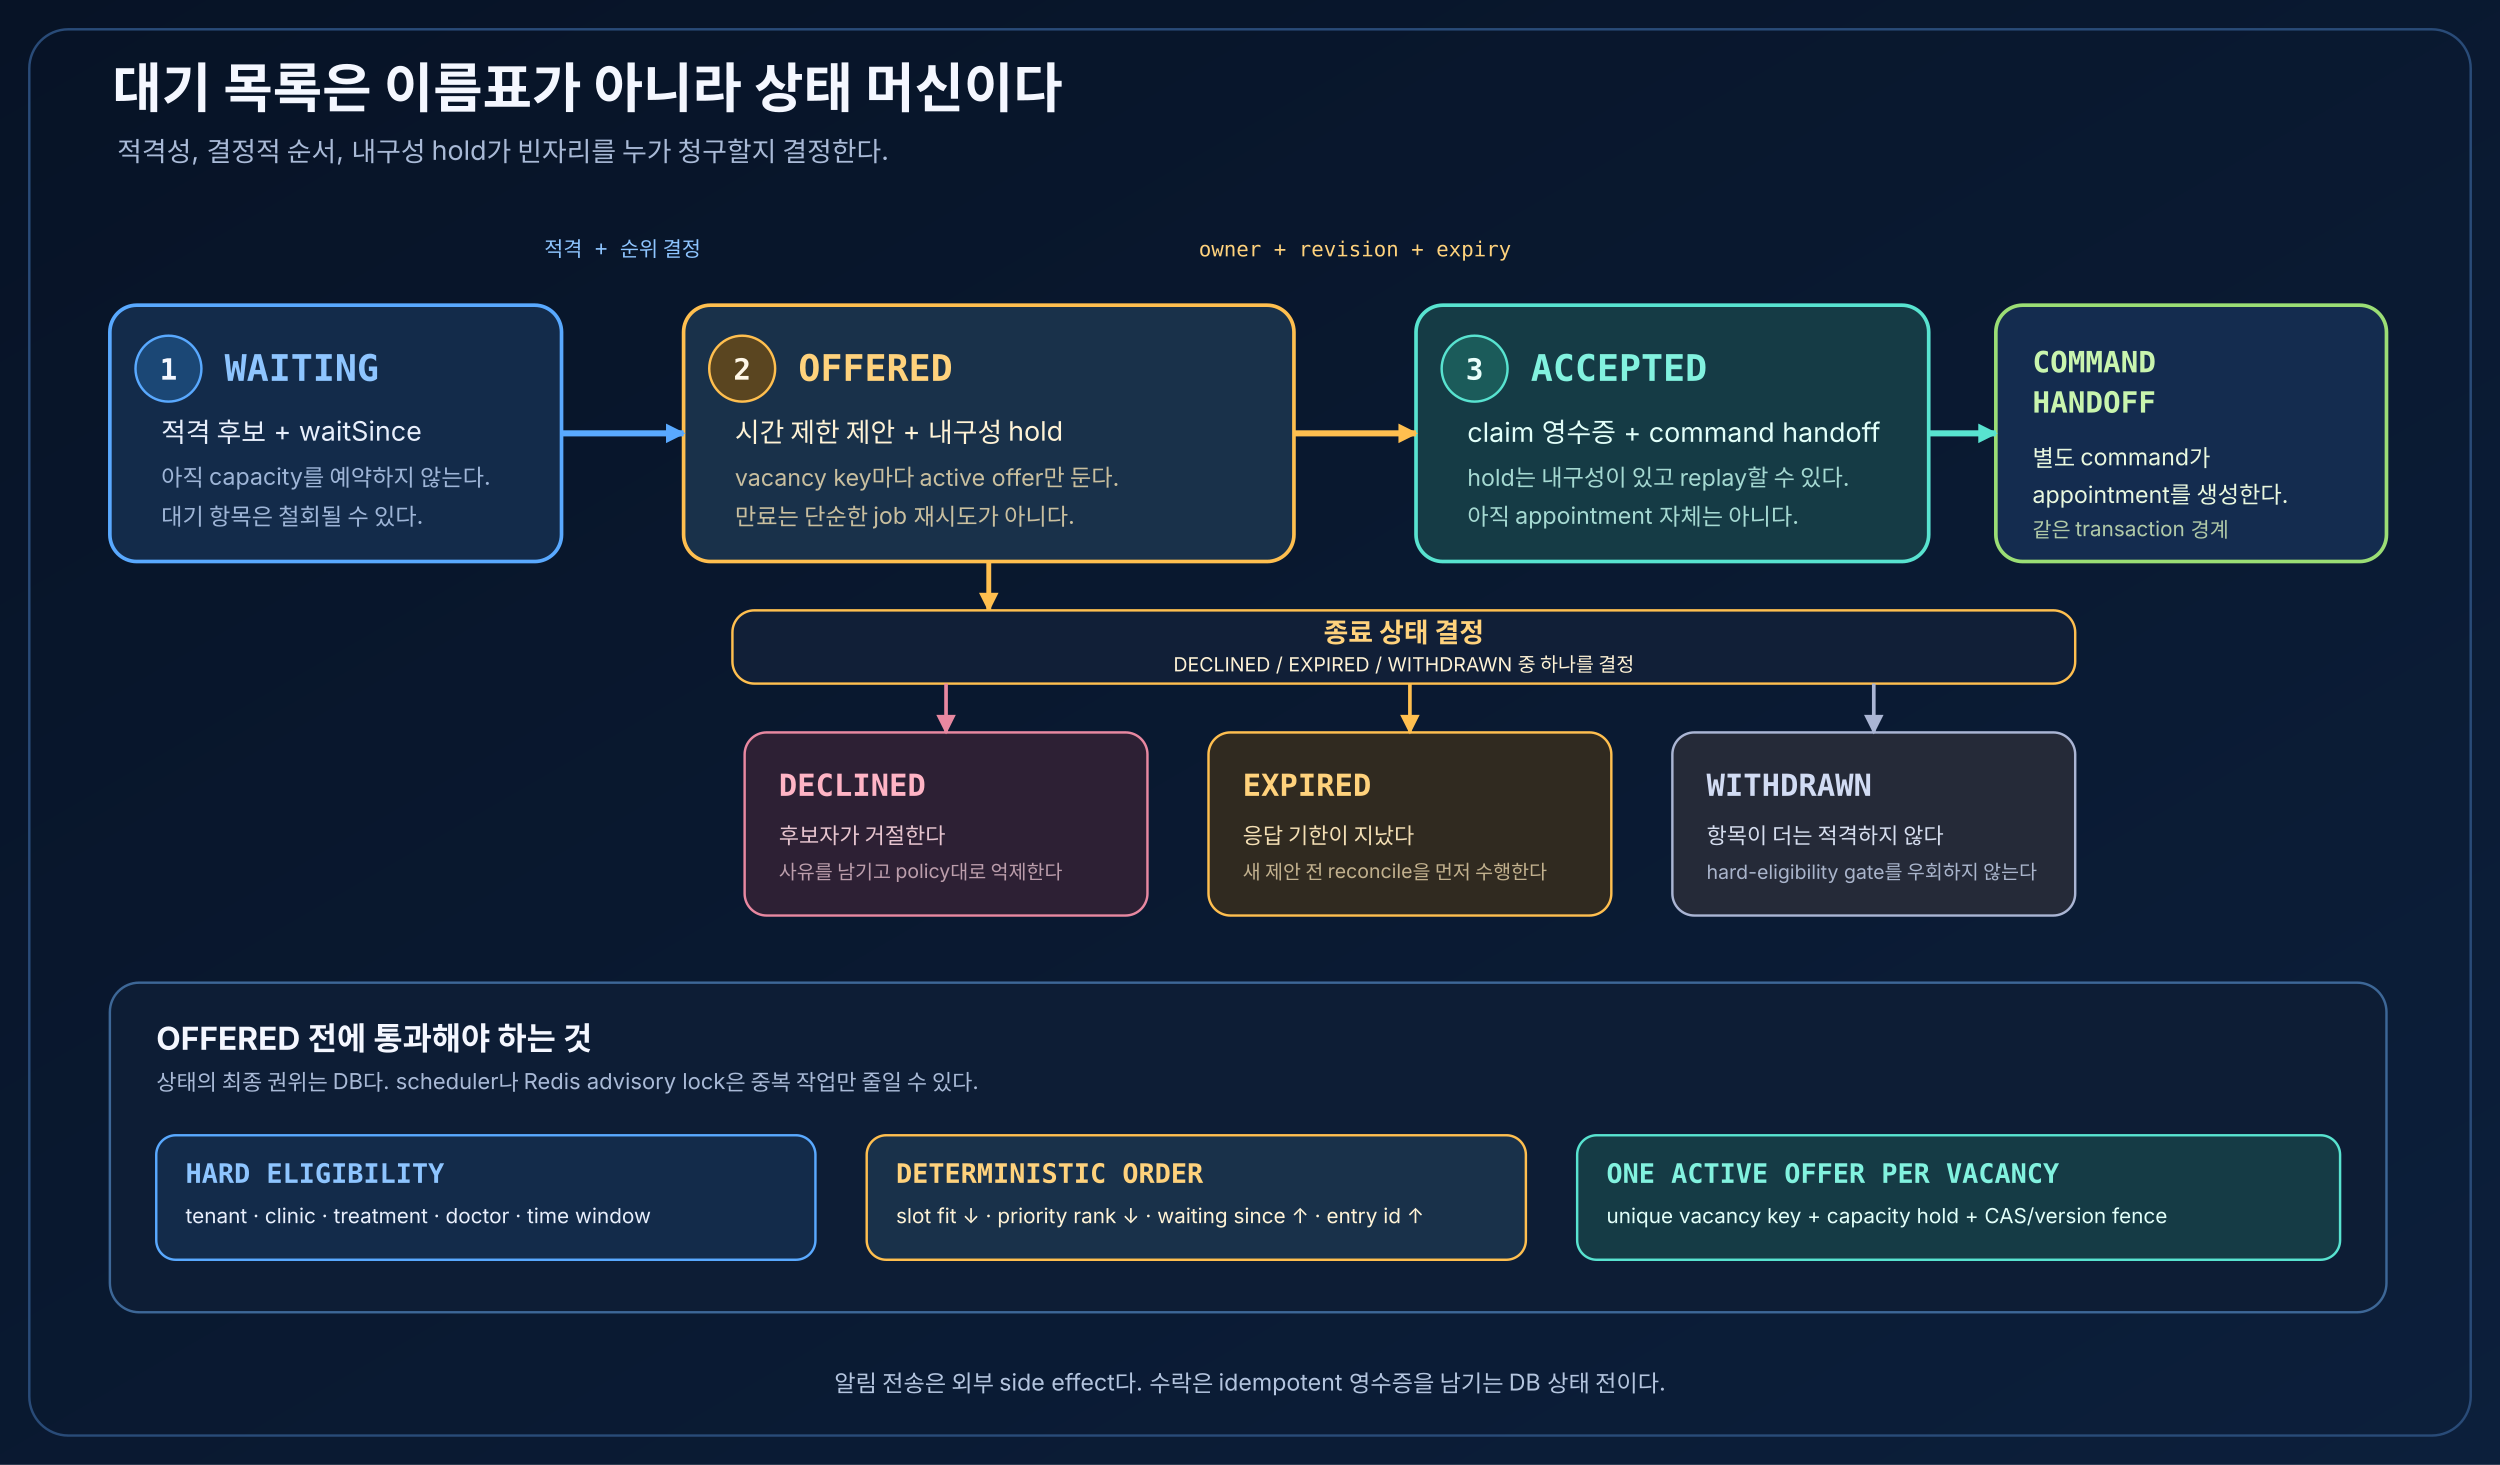
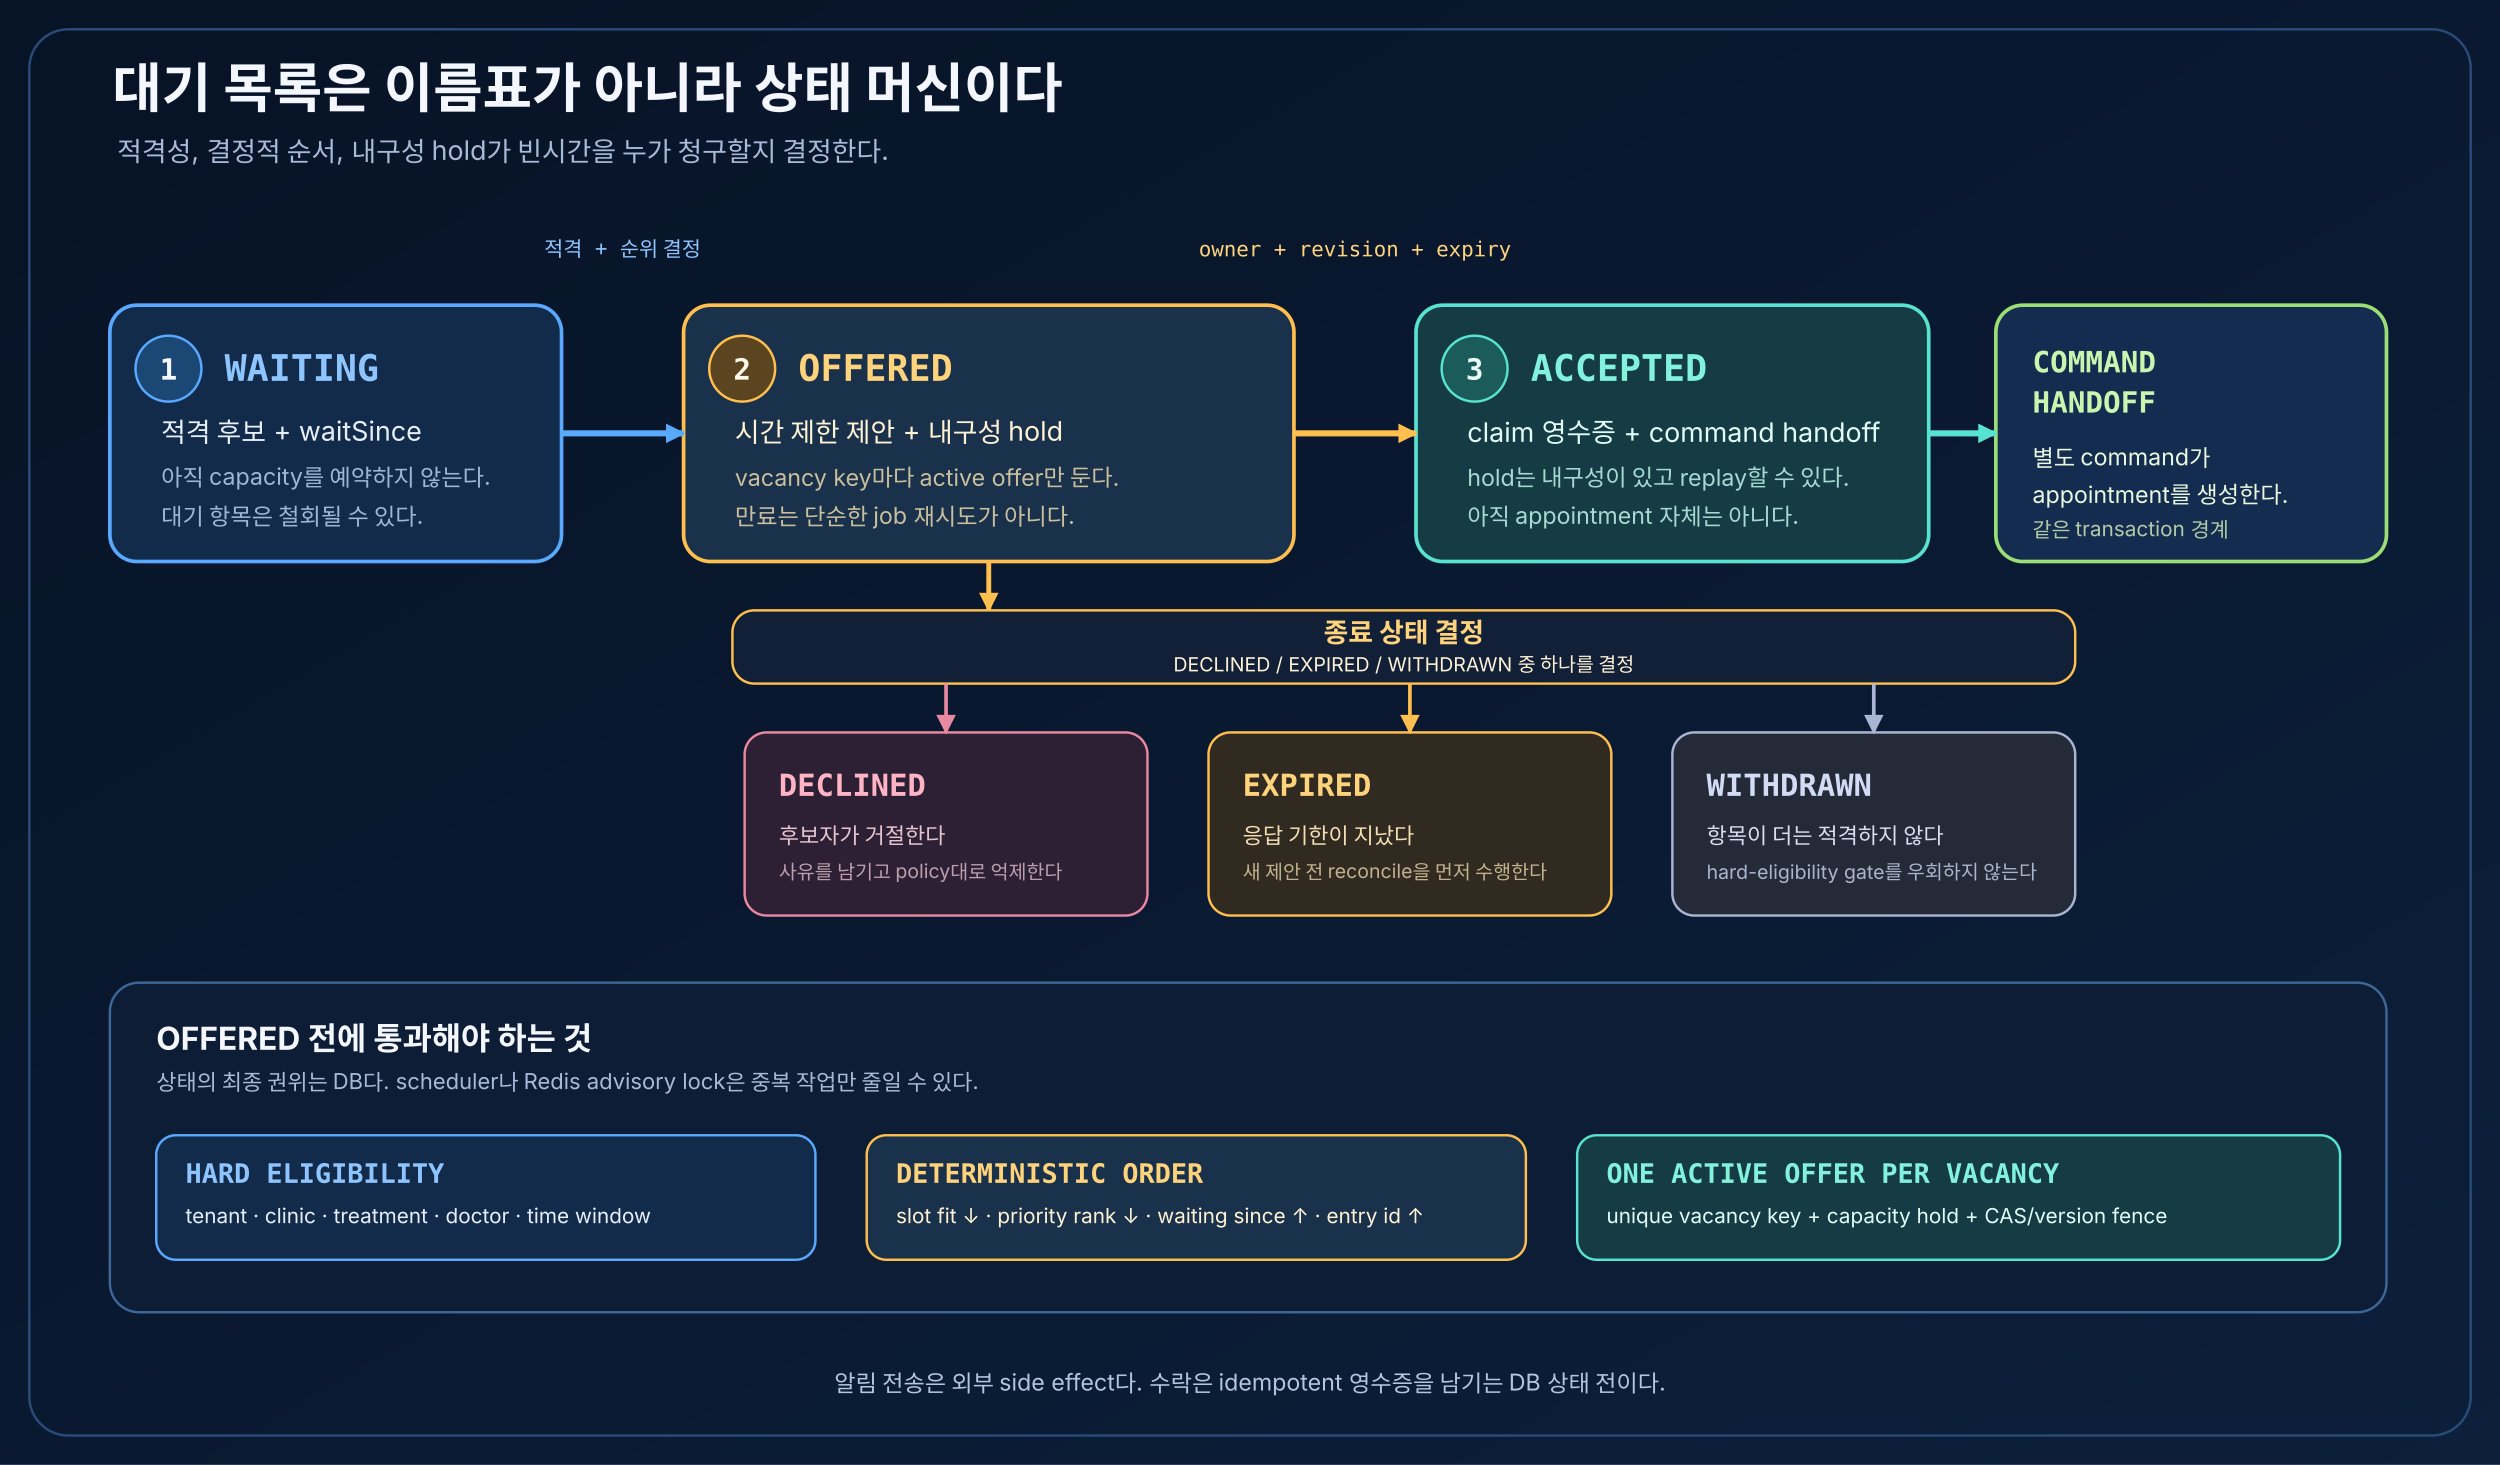
<svg xmlns="http://www.w3.org/2000/svg" width="2048" height="1200" viewBox="0 0 2048 1200" role="img" aria-labelledby="title desc">
  <defs>
    <style>
      text { font-family: "goorm Sans", "Apple SD Gothic Neo", "Noto Sans KR", sans-serif !important; }
      text.num, text.label { font-family: "goorm Sans Code", "goorm Sans", "Apple SD Gothic Neo", "Noto Sans KR", sans-serif !important; }
    </style>
    <linearGradient id="bg" x1="0" y1="0" x2="1" y2="1">
      <stop offset="0" stop-color="#071326" />
      <stop offset="1" stop-color="#0c1f3b" />
    </linearGradient>
    <marker id="arrow-blue" markerWidth="16" markerHeight="16" markerUnits="userSpaceOnUse" viewBox="0 0 10 10" refX="9" refY="5" orient="auto" data-role="sequence" data-size="16x16" data-tip-direction="positive-x">
      <path d="M 0 0 L 10 5 L 0 10 Z" fill="#59a9ff" stroke="none" stroke-dasharray="none" data-arrowhead="true" data-solid-head="true" />
    </marker>
    <marker id="arrow-teal" markerWidth="16" markerHeight="16" markerUnits="userSpaceOnUse" viewBox="0 0 10 10" refX="9" refY="5" orient="auto" data-role="sequence" data-size="16x16" data-tip-direction="positive-x">
      <path d="M 0 0 L 10 5 L 0 10 Z" fill="#58e3d0" stroke="none" stroke-dasharray="none" data-arrowhead="true" data-solid-head="true" />
    </marker>
    <marker id="arrow-amber" markerWidth="16" markerHeight="16" markerUnits="userSpaceOnUse" viewBox="0 0 10 10" refX="9" refY="5" orient="auto" data-role="sequence" data-size="16x16" data-tip-direction="positive-x">
      <path d="M 0 0 L 10 5 L 0 10 Z" fill="#ffbf4f" stroke="none" stroke-dasharray="none" data-arrowhead="true" data-solid-head="true" />
    </marker>
    <marker id="arrow-red" markerWidth="16" markerHeight="16" markerUnits="userSpaceOnUse" viewBox="0 0 10 10" refX="9" refY="5" orient="auto" data-role="sequence" data-size="16x16" data-tip-direction="positive-x">
      <path d="M 0 0 L 10 5 L 0 10 Z" fill="#e888a1" stroke="none" stroke-dasharray="none" data-arrowhead="true" data-solid-head="true" />
    </marker>
    <marker id="arrow-slate" markerWidth="16" markerHeight="16" markerUnits="userSpaceOnUse" viewBox="0 0 10 10" refX="9" refY="5" orient="auto" data-role="sequence" data-size="16x16" data-tip-direction="positive-x">
      <path d="M 0 0 L 10 5 L 0 10 Z" fill="#aab5d4" stroke="none" stroke-dasharray="none" data-arrowhead="true" data-solid-head="true" />
    </marker>
  </defs>
  <rect id="canvas" width="2048" height="1200" fill="url(#bg)" />
  <rect id="frame" x="24" y="24" width="2000" height="1152" rx="32" fill="none" stroke="#294b78" stroke-width="2" />
  <text id="diagram-title" x="92" y="88" fill="#f4f7ff" font-family="Inter, Pretendard, Arial, sans-serif" font-size="44" font-weight="700">대기 목록은 이름표가 아니라 상태 머신이다</text>
-   <text id="diagram-subtitle" x="96" y="132" fill="#a9bad7" font-family="Inter, Pretendard, Arial, sans-serif" font-size="22">적격성, 결정적 순서, 내구성 hold가 빈자리를 누가 청구할지 결정한다.</text>
+   <text id="diagram-subtitle" x="96" y="132" fill="#a9bad7" font-family="Inter, Pretendard, Arial, sans-serif" font-size="22">적격성, 결정적 순서, 내구성 hold가 빈시간을 누가 청구할지 결정한다.</text>
  <g id="waiting" transform="translate(90 250)">
    <rect width="370" height="210" rx="22" fill="#132b4a" stroke="#59a9ff" stroke-width="3" />
    <circle cx="48" cy="52" r="27" fill="#1b4775" stroke="#59a9ff" stroke-width="2" />
    <text x="48" y="61" text-anchor="middle" fill="#f4f7ff" font-family="ui-monospace, SFMono-Regular, Menlo, monospace" font-size="24" font-weight="700">1</text>
    <text x="94" y="62" fill="#8ec5ff" font-family="ui-monospace, SFMono-Regular, Menlo, monospace" font-size="30" font-weight="700">WAITING</text>
    <text x="42" y="112" fill="#e8effc" font-family="Inter, Pretendard, Arial, sans-serif" font-size="22">적격 후보 + waitSince</text>
    <text x="42" y="148" fill="#9eb5d7" font-family="Inter, Pretendard, Arial, sans-serif" font-size="19">아직 capacity를 예약하지 않는다.</text>
    <text x="42" y="180" fill="#9eb5d7" font-family="Inter, Pretendard, Arial, sans-serif" font-size="19">대기 항목은 철회될 수 있다.</text>
  </g>
  <g id="offered" transform="translate(560 250)">
    <rect width="500" height="210" rx="22" fill="#19314a" stroke="#ffbf4f" stroke-width="3" />
    <circle cx="48" cy="52" r="27" fill="#5a4520" stroke="#ffbf4f" stroke-width="2" />
    <text x="48" y="61" text-anchor="middle" fill="#fff7e7" font-family="ui-monospace, SFMono-Regular, Menlo, monospace" font-size="24" font-weight="700">2</text>
    <text x="94" y="62" fill="#ffd27c" font-family="ui-monospace, SFMono-Regular, Menlo, monospace" font-size="30" font-weight="700">OFFERED</text>
    <text x="42" y="112" fill="#fff3d6" font-family="Inter, Pretendard, Arial, sans-serif" font-size="22">시간 제한 제안 + 내구성 hold</text>
    <text x="42" y="148" fill="#c9bf9f" font-family="Inter, Pretendard, Arial, sans-serif" font-size="19">vacancy key마다 active offer만 둔다.</text>
    <text x="42" y="180" fill="#c9bf9f" font-family="Inter, Pretendard, Arial, sans-serif" font-size="19">만료는 단순한 job 재시도가 아니다.</text>
  </g>
  <g id="accepted" transform="translate(1160 250)">
    <rect width="420" height="210" rx="22" fill="#153b45" stroke="#58e3d0" stroke-width="3" />
    <circle cx="48" cy="52" r="27" fill="#1b5b5a" stroke="#58e3d0" stroke-width="2" />
    <text x="48" y="61" text-anchor="middle" fill="#eafffb" font-family="ui-monospace, SFMono-Regular, Menlo, monospace" font-size="24" font-weight="700">3</text>
    <text x="94" y="62" fill="#82f2df" font-family="ui-monospace, SFMono-Regular, Menlo, monospace" font-size="30" font-weight="700">ACCEPTED</text>
    <text x="42" y="112" fill="#e2fff9" font-family="Inter, Pretendard, Arial, sans-serif" font-size="22">claim 영수증 + command handoff</text>
    <text x="42" y="148" fill="#a5d9d2" font-family="Inter, Pretendard, Arial, sans-serif" font-size="19">hold는 내구성이 있고 replay할 수 있다.</text>
    <text x="42" y="180" fill="#a5d9d2" font-family="Inter, Pretendard, Arial, sans-serif" font-size="19">아직 appointment 자체는 아니다.</text>
  </g>
  <g id="command_handoff" transform="translate(1635 250)">
    <rect width="320" height="210" rx="22" fill="#142c4f" stroke="#9bde75" stroke-width="3" />
    <text x="30" y="55" fill="#c9f5ae" font-family="ui-monospace, SFMono-Regular, Menlo, monospace" font-size="24" font-weight="700">COMMAND</text>
    <text x="30" y="88" fill="#c9f5ae" font-family="ui-monospace, SFMono-Regular, Menlo, monospace" font-size="24" font-weight="700">HANDOFF</text>
    <text x="30" y="132" fill="#e9f8df" font-family="Inter, Pretendard, Arial, sans-serif" font-size="19">별도 command가</text>
    <text x="30" y="162" fill="#e9f8df" font-family="Inter, Pretendard, Arial, sans-serif" font-size="19">appointment를 생성한다.</text>
    <text x="30" y="190" fill="#b1caa8" font-family="Inter, Pretendard, Arial, sans-serif" font-size="17">같은 transaction 경계</text>
  </g>
  <path id="waiting_to_offered" class="message state" data-from="waiting" data-to="offered" d="M 460 355 H 560" fill="none" stroke="#59a9ff" stroke-width="5" marker-end="url(#arrow-blue)" />
  <text data-label-for="waiting_to_offered" x="510" y="210" text-anchor="middle" fill="#8ec5ff" font-family="ui-monospace, SFMono-Regular, Menlo, monospace" font-size="17">적격 + 순위 결정</text>
  <path id="offered_to_accepted" class="message state" data-from="offered" data-to="accepted" d="M 1060 355 H 1160" fill="none" stroke="#ffbf4f" stroke-width="5" marker-end="url(#arrow-amber)" />
  <text data-label-for="offered_to_accepted" x="1110" y="210" text-anchor="middle" fill="#ffd27c" font-family="ui-monospace, SFMono-Regular, Menlo, monospace" font-size="17">owner + revision + expiry</text>
  <path id="accepted_to_command_handoff" class="message state" data-from="accepted" data-to="command_handoff" d="M 1580 355 H 1635" fill="none" stroke="#58e3d0" stroke-width="5" marker-end="url(#arrow-teal)" />
  <path id="offered_to_terminal_decision" class="message state" data-from="offered" data-to="terminal_outcome_decision" d="M 810 460 V 500" fill="none" stroke="#ffbf4f" stroke-width="4" marker-end="url(#arrow-amber)" />
  <g id="terminal_outcome_decision">
    <rect x="600" y="500" width="1100" height="60" rx="18" fill="#111f37" stroke="#ffbf4f" stroke-width="2" />
    <text x="1150" y="526" text-anchor="middle" fill="#ffd27c" font-family="ui-monospace, SFMono-Regular, Menlo, monospace" font-size="22" font-weight="700">종료 상태 결정</text>
    <text x="1150" y="550" text-anchor="middle" fill="#fff3d6" font-family="Inter, Pretendard, Arial, sans-serif" font-size="16">DECLINED / EXPIRED / WITHDRAWN 중 하나를 결정</text>
  </g>
  <g id="declined" transform="translate(610 600)">
    <rect width="330" height="150" rx="18" fill="#2d2034" stroke="#e888a1" stroke-width="2" />
    <text x="28" y="52" fill="#ffb4c5" font-family="ui-monospace, SFMono-Regular, Menlo, monospace" font-size="25" font-weight="700">DECLINED</text>
    <text x="28" y="91" fill="#e7c5cf" font-family="Inter, Pretendard, Arial, sans-serif" font-size="18">후보자가 거절한다</text>
    <text x="28" y="120" fill="#bc9eac" font-family="Inter, Pretendard, Arial, sans-serif" font-size="16">사유를 남기고 policy대로 억제한다</text>
  </g>
  <g id="expired" transform="translate(990 600)">
    <rect width="330" height="150" rx="18" fill="#302a20" stroke="#ffbf4f" stroke-width="2" />
    <text x="28" y="52" fill="#ffd27c" font-family="ui-monospace, SFMono-Regular, Menlo, monospace" font-size="25" font-weight="700">EXPIRED</text>
    <text x="28" y="91" fill="#f4dfb4" font-family="Inter, Pretendard, Arial, sans-serif" font-size="18">응답 기한이 지났다</text>
    <text x="28" y="120" fill="#c2b18e" font-family="Inter, Pretendard, Arial, sans-serif" font-size="16">새 제안 전 reconcile을 먼저 수행한다</text>
  </g>
  <g id="withdrawn" transform="translate(1370 600)">
    <rect width="330" height="150" rx="18" fill="#252a38" stroke="#aab5d4" stroke-width="2" />
    <text x="28" y="52" fill="#d2dcf4" font-family="ui-monospace, SFMono-Regular, Menlo, monospace" font-size="25" font-weight="700">WITHDRAWN</text>
    <text x="28" y="91" fill="#d6deef" font-family="Inter, Pretendard, Arial, sans-serif" font-size="18">항목이 더는 적격하지 않다</text>
    <text x="28" y="120" fill="#aab5cc" font-family="Inter, Pretendard, Arial, sans-serif" font-size="16">hard-eligibility gate를 우회하지 않는다</text>
  </g>
  <path id="terminal_decision_to_declined" class="message state" data-from="terminal_outcome_decision" data-to="declined" d="M 775 560 V 600" fill="none" stroke="#e888a1" stroke-width="3" marker-end="url(#arrow-red)" />
  <path id="terminal_decision_to_expired" class="message state" data-from="terminal_outcome_decision" data-to="expired" d="M 1155 560 V 600" fill="none" stroke="#ffbf4f" stroke-width="3" marker-end="url(#arrow-amber)" />
  <path id="terminal_decision_to_withdrawn" class="message state" data-from="terminal_outcome_decision" data-to="withdrawn" d="M 1535 560 V 600" fill="none" stroke="#aab5d4" stroke-width="3" marker-end="url(#arrow-slate)" />
  <g id="recovery_policy" transform="translate(90 805)">
    <rect width="1865" height="270" rx="24" fill="#0d1d35" stroke="#3d6797" stroke-width="2" />
    <text x="38" y="55" fill="#f4f7ff" font-family="Inter, Pretendard, Arial, sans-serif" font-size="26" font-weight="700">OFFERED 전에 통과해야 하는 것</text>
    <text x="38" y="88" fill="#a9bad7" font-family="Inter, Pretendard, Arial, sans-serif" font-size="18">상태의 최종 권위는 DB다. scheduler나 Redis advisory lock은 중복 작업만 줄일 수 있다.</text>
    <rect x="38" y="125" width="540" height="102" rx="16" fill="#132b4a" stroke="#59a9ff" stroke-width="2" />
    <text x="62" y="164" fill="#8ec5ff" font-family="ui-monospace, SFMono-Regular, Menlo, monospace" font-size="22" font-weight="700">HARD ELIGIBILITY</text>
    <text x="62" y="197" fill="#e8effc" font-family="Inter, Pretendard, Arial, sans-serif" font-size="17">tenant · clinic · treatment · doctor · time window</text>
    <rect x="620" y="125" width="540" height="102" rx="16" fill="#19314a" stroke="#ffbf4f" stroke-width="2" />
    <text x="644" y="164" fill="#ffd27c" font-family="ui-monospace, SFMono-Regular, Menlo, monospace" font-size="22" font-weight="700">DETERMINISTIC ORDER</text>
    <text x="644" y="197" fill="#fff3d6" font-family="Inter, Pretendard, Arial, sans-serif" font-size="17">slot fit ↓ · priority rank ↓ · waiting since ↑ · entry id ↑</text>
    <rect x="1202" y="125" width="625" height="102" rx="16" fill="#153b45" stroke="#58e3d0" stroke-width="2" />
    <text x="1226" y="164" fill="#82f2df" font-family="ui-monospace, SFMono-Regular, Menlo, monospace" font-size="22" font-weight="700">ONE ACTIVE OFFER PER VACANCY</text>
    <text x="1226" y="197" fill="#e2fff9" font-family="Inter, Pretendard, Arial, sans-serif" font-size="17">unique vacancy key + capacity hold + CAS/version fence</text>
  </g>
  <text id="bottom-note" x="1024" y="1140" text-anchor="middle" fill="#b4c5df" font-family="Inter, Pretendard, Arial, sans-serif" font-size="19">알림 전송은 외부 side effect다. 수락은 idempotent 영수증을 남기는 DB 상태 전이다.</text>
</svg>
